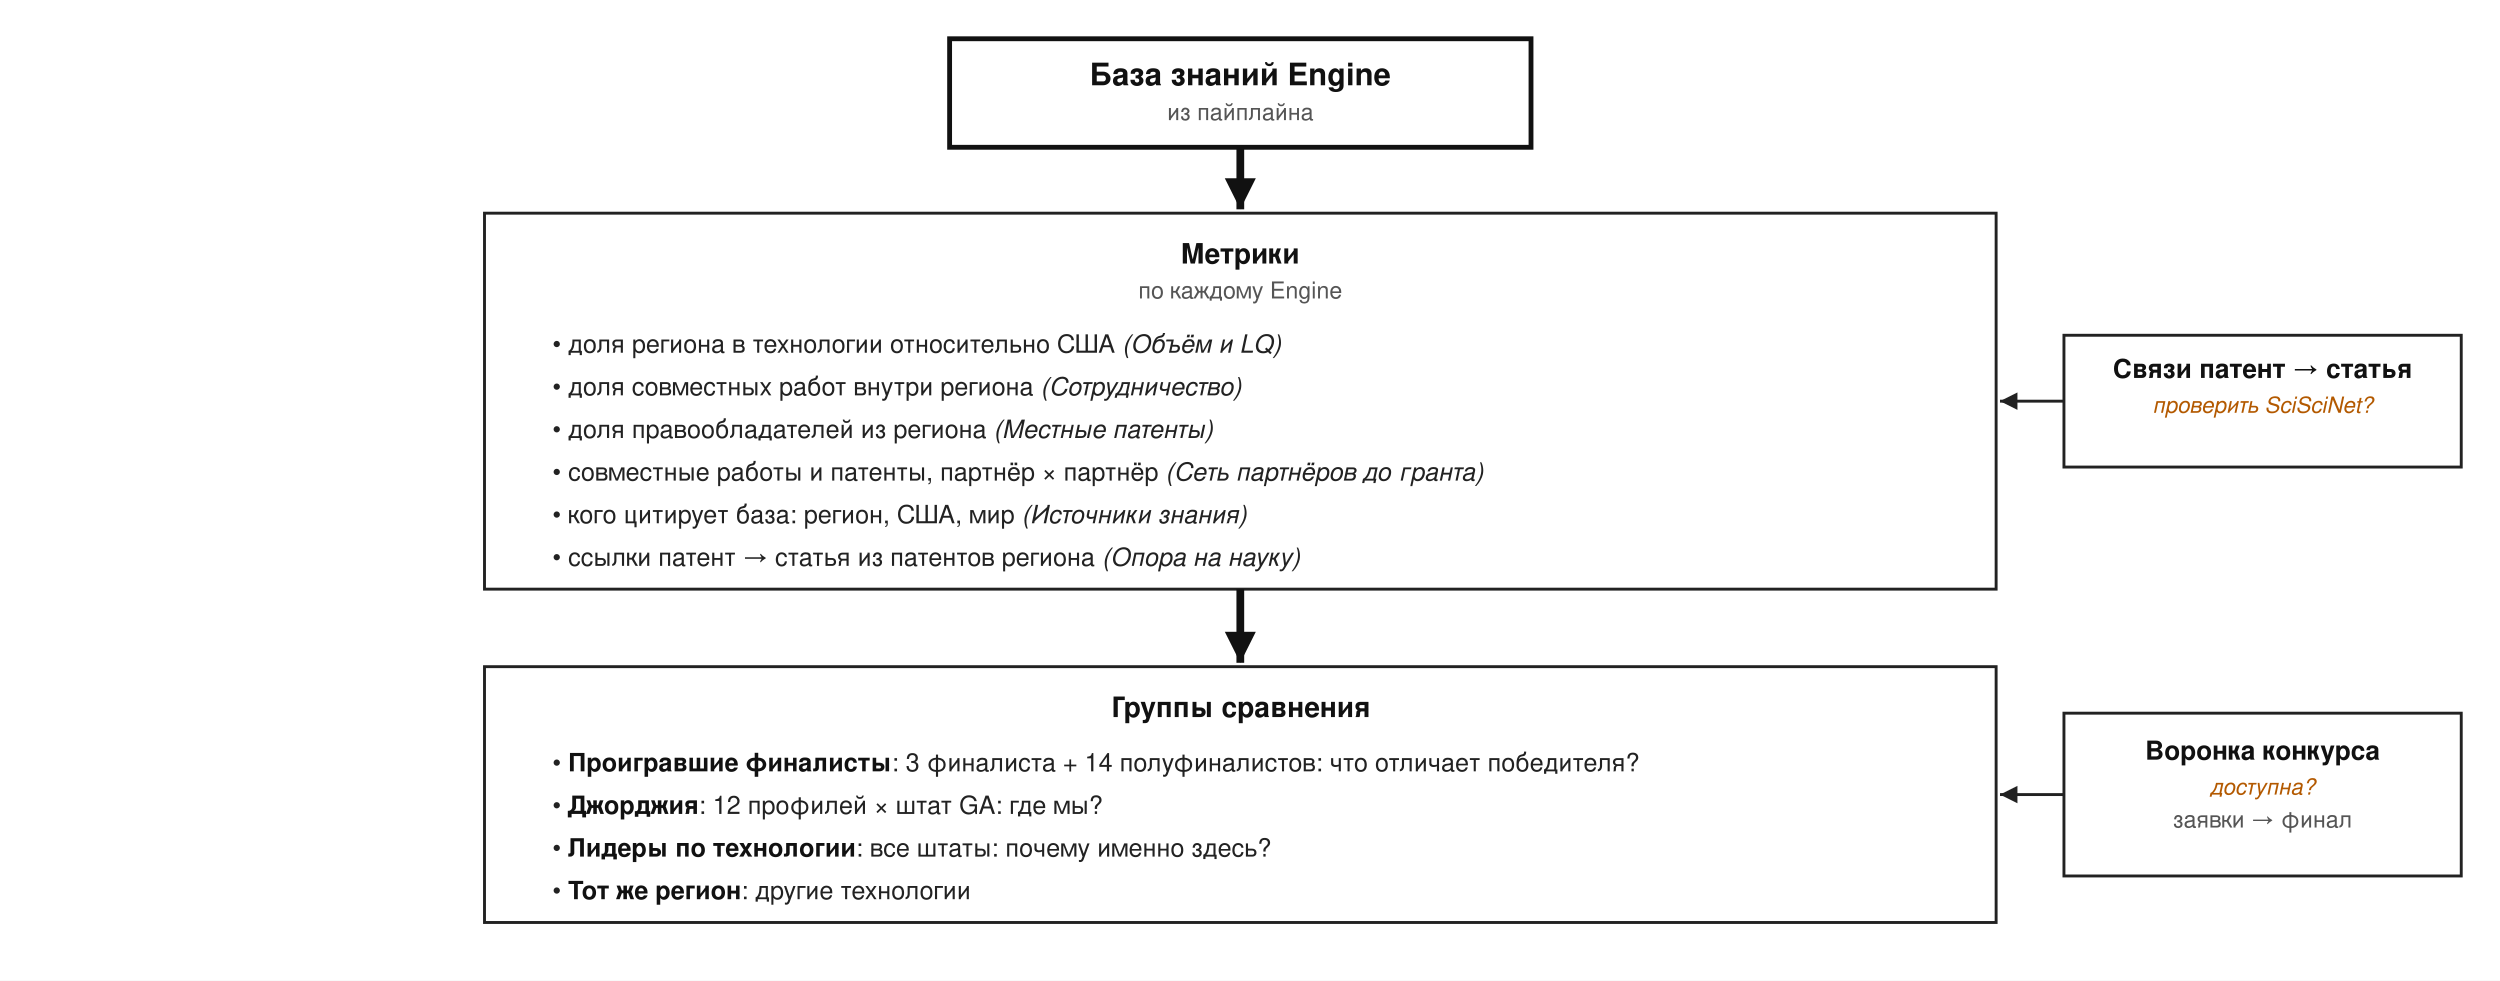
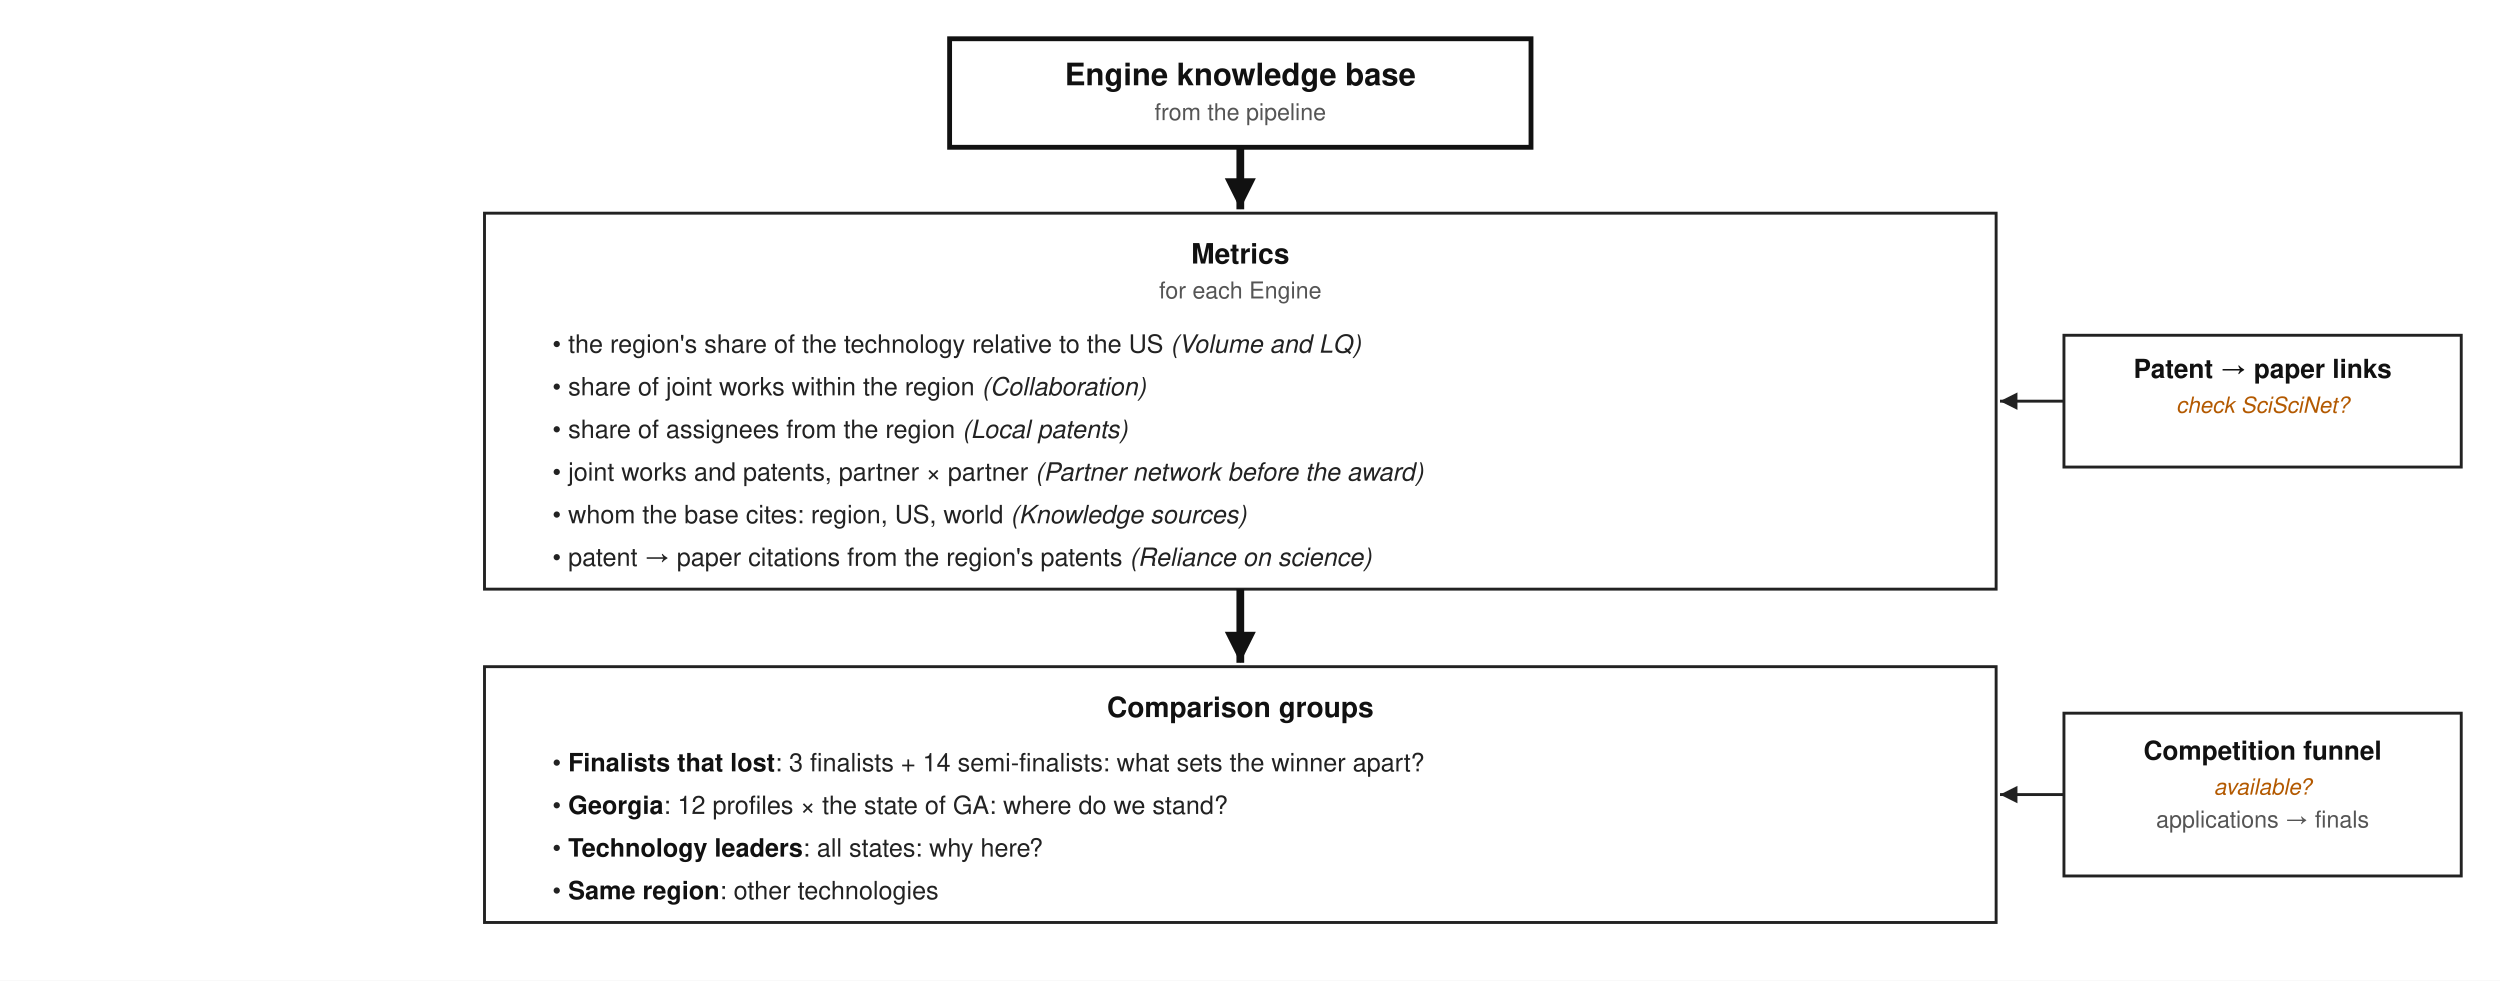
<svg xmlns="http://www.w3.org/2000/svg" viewBox="0 0 1290 506" width="1290" height="506">
  <defs>
    <marker id="a" viewBox="0 0 10 10" refX="10" refY="5" markerWidth="9" markerHeight="9" markerUnits="userSpaceOnUse" orient="auto">
      <path d="M0,0 L10,5 L0,10 z" fill="#222" />
    </marker>
    <marker id="A" viewBox="0 0 10 10" refX="10" refY="5" markerWidth="16" markerHeight="16" markerUnits="userSpaceOnUse" orient="auto">
      <path d="M0,0 L10,5 L0,10 z" fill="#111" />
    </marker>
    <style>
text { font-family: Helvetica, Arial, "DejaVu Sans", sans-serif; }
.box { fill: #fff; stroke: #222; stroke-width: 1.5; }
.kb { fill: #fff; stroke: #111; stroke-width: 2.5; }
.frame { fill: none; stroke: #222; stroke-width: 1.5; }
.on { fill: #e3ecf9; stroke: #4a6fa5; stroke-width: 2.5; }
.off { fill: #f5f6f8; stroke: #c9d0da; stroke-width: 1.2; }
.t { font-size: 16px; font-weight: 700; fill: #111; text-anchor: middle; }
.ts { font-size: 13.5px; font-weight: 700; fill: #111; text-anchor: middle; }
.tf { font-size: 14.5px; font-weight: 700; fill: #111; text-anchor: middle; }
.s { font-size: 12px; fill: #555; text-anchor: middle; }
.n { font-size: 12px; fill: #111; text-anchor: middle; }
.wip { font-size: 11.5px; font-style: italic; fill: #b35900; text-anchor: middle; }
.cap { font-size: 12px; font-style: italic; fill: #555; text-anchor: middle; }
.offt { font-size: 13.5px; font-weight: 600; fill: #8a8f97; text-anchor: middle; }
.offs { font-size: 11.5px; fill: #a0a5ac; text-anchor: middle; }
.ons { font-size: 11.5px; fill: #2d3f5c; text-anchor: middle; }
.keybox { fill: #f8dfa6; stroke: #c27c00; stroke-width: 3.5; }
.keyt { font-size: 14.5px; font-weight: 700; fill: #6b4100; text-anchor: middle; text-decoration: underline; }
.keyl { font-size: 12px; font-weight: 700; fill: #6b4100; text-anchor: middle; }
a.key:hover .keybox { fill: #f3cd7e; }
.li { font-size: 13px; fill: #222; }
.lib { font-weight: 700; fill: #111; }
.ln { fill: none; stroke: #222; stroke-width: 1.5; }
.LN { fill: none; stroke: #111; stroke-width: 4; stroke-linejoin: round; }
.lg { font-size: 12px; fill: #444; }
</style>
  </defs>
  <rect width="100%" height="100%" fill="#fff" />
  <a href="pipeline.html">
    <rect class="kb" x="490" y="20" width="300" height="56" />
-     <text class="t" x="640.0" y="44">База знаний Engine</text>
-     <text class="s" x="640.0" y="62">из пайплайна</text>
+     <text class="t" x="640.0" y="44">Engine knowledge base</text>
+     <text class="s" x="640.0" y="62">from the pipeline</text>
  </a>
  <path class="LN" d="M640,76 V108" marker-end="url(#A)" />
  <rect class="frame" x="250" y="110" width="780" height="194" />
-   <text class="tf" x="640" y="136">Метрики</text>
-   <text class="s" x="640" y="154">по каждому Engine</text>
-   <text class="li" x="285" y="182">•  доля региона в технологии относительно США <tspan style="font-style:italic">(Объём и LQ)</tspan>
+   <text class="tf" x="640" y="136">Metrics</text>
+   <text class="s" x="640" y="154">for each Engine</text>
+   <text class="li" x="285" y="182">•  the region's share of the technology relative to the US <tspan style="font-style:italic">(Volume and LQ)</tspan>
  </text>
-   <text class="li" x="285" y="204">•  доля совместных работ внутри региона <tspan style="font-style:italic">(Сотрудничество)</tspan>
+   <text class="li" x="285" y="204">•  share of joint works within the region <tspan style="font-style:italic">(Collaboration)</tspan>
  </text>
-   <text class="li" x="285" y="226">•  доля правообладателей из региона <tspan style="font-style:italic">(Местные патенты)</tspan>
+   <text class="li" x="285" y="226">•  share of assignees from the region <tspan style="font-style:italic">(Local patents)</tspan>
  </text>
-   <text class="li" x="285" y="248">•  совместные работы и патенты, партнёр × партнёр <tspan style="font-style:italic">(Сеть партнёров до гранта)</tspan>
+   <text class="li" x="285" y="248">•  joint works and patents, partner × partner <tspan style="font-style:italic">(Partner network before the award)</tspan>
  </text>
-   <text class="li" x="285" y="270">•  кого цитирует база: регион, США, мир <tspan style="font-style:italic">(Источники знания)</tspan>
+   <text class="li" x="285" y="270">•  whom the base cites: region, US, world <tspan style="font-style:italic">(Knowledge sources)</tspan>
  </text>
-   <text class="li" x="285" y="292">•  ссылки патент → статья из патентов региона <tspan style="font-style:italic">(Опора на науку)</tspan>
+   <text class="li" x="285" y="292">•  patent → paper citations from the region's patents <tspan style="font-style:italic">(Reliance on science)</tspan>
  </text>
  <rect class="box" x="1065" y="173.0" width="205" height="68" />
-   <text class="ts" x="1167.5" y="195.0">Связи патент → статья</text>
-   <text class="wip" x="1167.5" y="213.0">проверить SciSciNet?</text>
+   <text class="ts" x="1167.5" y="195.0">Patent → paper links</text>
+   <text class="wip" x="1167.5" y="213.0">check SciSciNet?</text>
  <path class="ln" d="M1065,207.0 H1032" marker-end="url(#a)" />
  <path class="LN" d="M640,304 V342" marker-end="url(#A)" />
  <rect class="frame" x="250" y="344" width="780" height="132" />
-   <text class="tf" x="640" y="370">Группы сравнения</text>
-   <text class="li" x="285" y="398">•  <tspan class="lib">Проигравшие финалисты</tspan>: 3 финалиста + 14 полуфиналистов: что отличает победителя?</text>
-   <text class="li" x="285" y="420">•  <tspan class="lib">Джорджия</tspan>: 12 профилей × штат GA: где мы?</text>
-   <text class="li" x="285" y="442">•  <tspan class="lib">Лидеры по технологии</tspan>: все штаты: почему именно здесь?</text>
-   <text class="li" x="285" y="464">•  <tspan class="lib">Тот же регион</tspan>: другие технологии</text>
+   <text class="tf" x="640" y="370">Comparison groups</text>
+   <text class="li" x="285" y="398">•  <tspan class="lib">Finalists that lost</tspan>: 3 finalists + 14 semi-finalists: what sets the winner apart?</text>
+   <text class="li" x="285" y="420">•  <tspan class="lib">Georgia</tspan>: 12 profiles × the state of GA: where do we stand?</text>
+   <text class="li" x="285" y="442">•  <tspan class="lib">Technology leaders</tspan>: all states: why here?</text>
+   <text class="li" x="285" y="464">•  <tspan class="lib">Same region</tspan>: other technologies</text>
  <rect class="box" x="1065" y="368.0" width="205" height="84" />
-   <text class="ts" x="1167.5" y="392.0">Воронка конкурса</text>
-   <text class="wip" x="1167.5" y="410.0">доступна?</text>
-   <text class="s" x="1167.5" y="427.0">заявки → финал</text>
+   <text class="ts" x="1167.5" y="392.0">Competition funnel</text>
+   <text class="wip" x="1167.5" y="410.0">available?</text>
+   <text class="s" x="1167.5" y="427.0">applications → finals</text>
  <path class="ln" d="M1065,410.0 H1032" marker-end="url(#a)" />
</svg>
